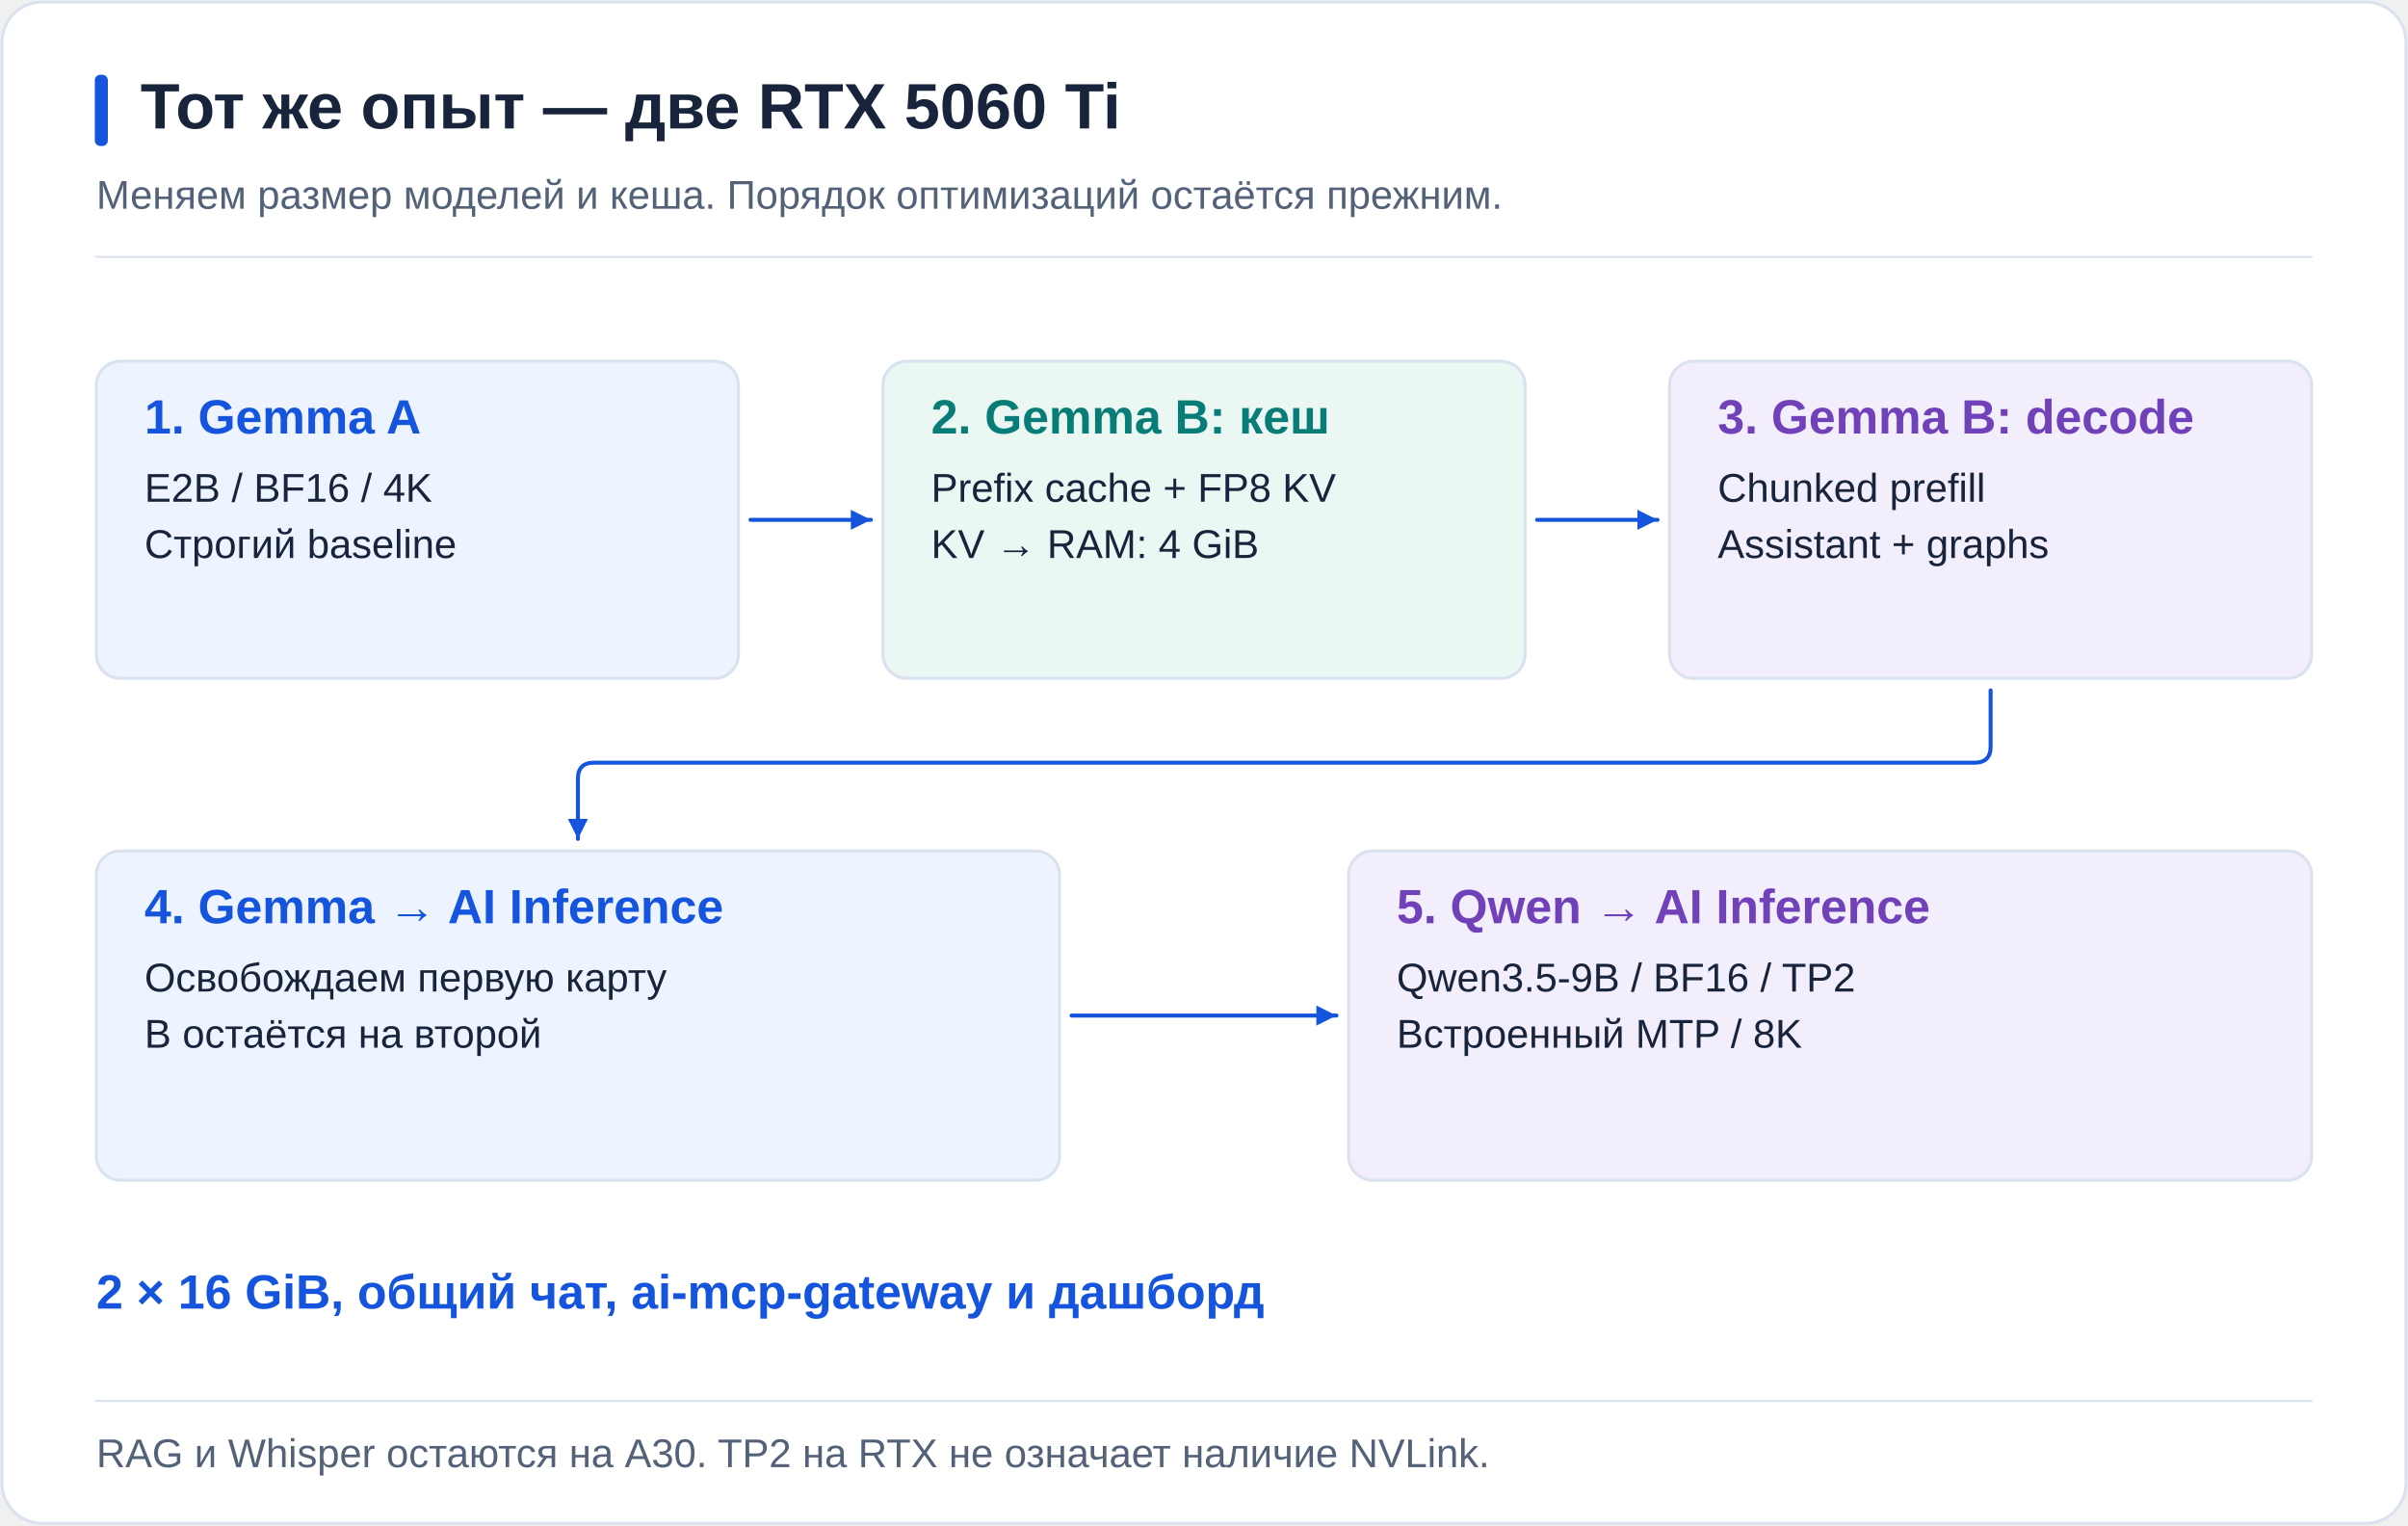
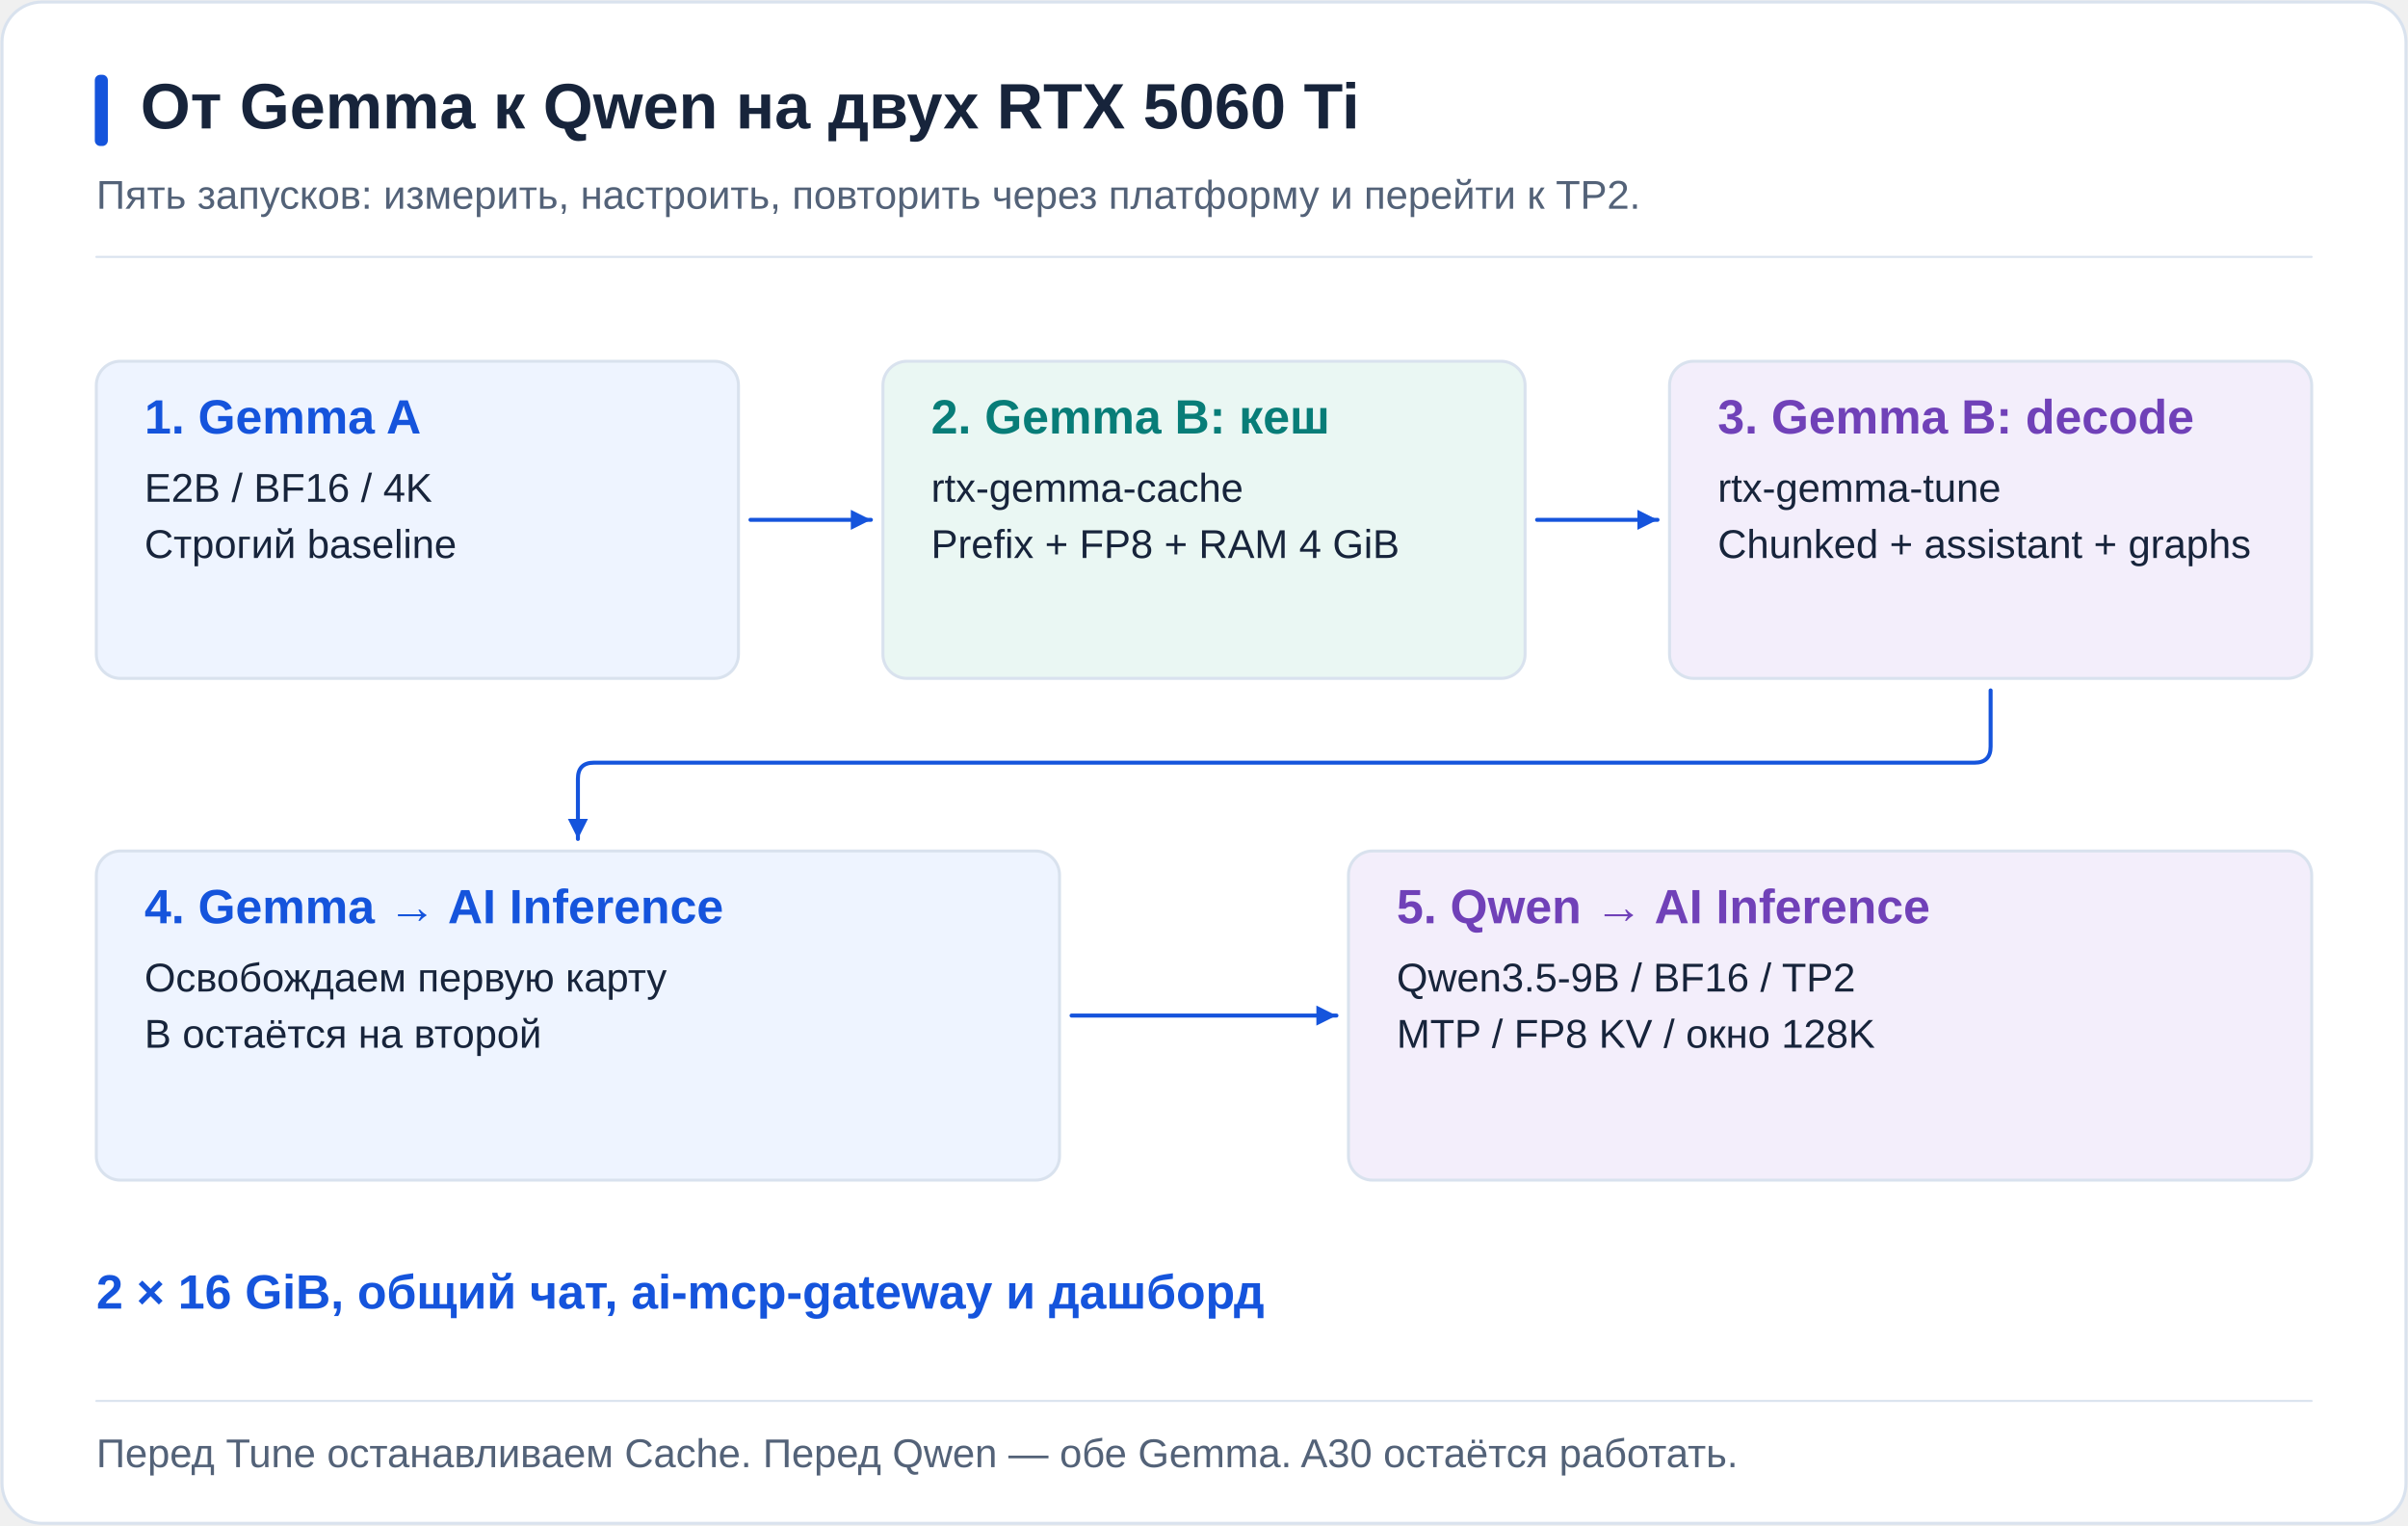
<svg xmlns="http://www.w3.org/2000/svg" width="1200" height="760" viewBox="0 0 1200 760" role="img" aria-labelledby="title desc" data-design="hardfest-v2">
  <defs>
    <marker id="arrow-1554dc" viewBox="0 0 10 10" refX="10" refY="5" markerWidth="10" markerHeight="10" markerUnits="userSpaceOnUse" orient="auto">
      <path d="M0 0 L10 5 L0 10 Z" fill="#1554dc" />
    </marker>
    <marker id="arrow-087d78" viewBox="0 0 10 10" refX="10" refY="5" markerWidth="10" markerHeight="10" markerUnits="userSpaceOnUse" orient="auto">
      <path d="M0 0 L10 5 L0 10 Z" fill="#087d78" />
    </marker>
    <marker id="arrow-7041b8" viewBox="0 0 10 10" refX="10" refY="5" markerWidth="10" markerHeight="10" markerUnits="userSpaceOnUse" orient="auto">
      <path d="M0 0 L10 5 L0 10 Z" fill="#7041b8" />
    </marker>
    <marker id="arrow-536278" viewBox="0 0 10 10" refX="10" refY="5" markerWidth="10" markerHeight="10" markerUnits="userSpaceOnUse" orient="auto">
      <path d="M0 0 L10 5 L0 10 Z" fill="#536278" />
    </marker>
  </defs>
  <style>text{font-family:Arial,Helvetica,sans-serif;font-variant-numeric:tabular-nums}</style>
  <rect x="1" y="1" width="1198" height="758" rx="20" fill="#ffffff" stroke="#d9e2ee" stroke-width="1.5" />
  <rect x="48" y="38" width="5" height="34" rx="2" fill="#1554dc" stroke="#1554dc" stroke-width="1.5" />
  <text x="70" y="64" font-size="32" fill="#17243b" text-anchor="start" font-weight="700" data-max-width="1082">
-     <tspan x="70" dy="0">Тот же опыт — две RTX 5060 Ti</tspan>
+     <tspan x="70" dy="0">От Gemma к Qwen на двух RTX 5060 Ti</tspan>
  </text>
  <text x="48" y="104" font-size="20" fill="#536278" text-anchor="start" data-max-width="1104">
-     <tspan x="48" dy="0">Меняем размер моделей и кеша. Порядок оптимизаций остаётся прежним.</tspan>
+     <tspan x="48" dy="0">Пять запусков: измерить, настроить, повторить через платформу и перейти к TP2.</tspan>
  </text>
  <path d="M48 128 H1152" fill="none" stroke="#d9e2ee" stroke-width="1" stroke-linejoin="round" stroke-linecap="round" />
  <rect x="48" y="180" width="320" height="158" rx="12" fill="#eef4ff" stroke="#d9e2ee" stroke-width="1.5" data-node="true" />
  <text x="72" y="216" font-size="24" fill="#1554dc" text-anchor="start" font-weight="700" data-max-width="272">
    <tspan x="72" dy="0">1. Gemma A</tspan>
  </text>
  <text x="72" y="250" font-size="20" fill="#17243b" text-anchor="start" data-max-width="272">
    <tspan x="72" dy="0">E2B / BF16 / 4K</tspan>
    <tspan x="72" dy="28.0">Строгий baseline</tspan>
  </text>
  <rect x="440" y="180" width="320" height="158" rx="12" fill="#eaf7f3" stroke="#d9e2ee" stroke-width="1.5" data-node="true" />
  <text x="464" y="216" font-size="24" fill="#087d78" text-anchor="start" font-weight="700" data-max-width="272">
    <tspan x="464" dy="0">2. Gemma B: кеш</tspan>
  </text>
  <text x="464" y="250" font-size="20" fill="#17243b" text-anchor="start" data-max-width="272">
-     <tspan x="464" dy="0">Prefix cache + FP8 KV</tspan>
-     <tspan x="464" dy="28.0">KV → RAM: 4 GiB</tspan>
+     <tspan x="464" dy="0">rtx-gemma-cache</tspan>
+     <tspan x="464" dy="28.0">Prefix + FP8 + RAM 4 GiB</tspan>
  </text>
  <rect x="832" y="180" width="320" height="158" rx="12" fill="#f3eefb" stroke="#d9e2ee" stroke-width="1.5" data-node="true" />
  <text x="856" y="216" font-size="24" fill="#7041b8" text-anchor="start" font-weight="700" data-max-width="272">
    <tspan x="856" dy="0">3. Gemma B: decode</tspan>
  </text>
  <text x="856" y="250" font-size="20" fill="#17243b" text-anchor="start" data-max-width="272">
-     <tspan x="856" dy="0">Chunked prefill</tspan>
-     <tspan x="856" dy="28.0">Assistant + graphs</tspan>
+     <tspan x="856" dy="0">rtx-gemma-tune</tspan>
+     <tspan x="856" dy="28.0">Chunked + assistant + graphs</tspan>
  </text>
  <path d="M374 259.0 L434 259.0" fill="none" stroke="#1554dc" stroke-width="2" stroke-linejoin="round" stroke-linecap="round" marker-end="url(#arrow-1554dc)" data-connector="true" />
  <path d="M766 259.0 L826 259.0" fill="none" stroke="#1554dc" stroke-width="2" stroke-linejoin="round" stroke-linecap="round" marker-end="url(#arrow-1554dc)" data-connector="true" />
  <rect x="48" y="424" width="480" height="164" rx="12" fill="#eef4ff" stroke="#d9e2ee" stroke-width="1.5" data-node="true" />
  <text x="72" y="460" font-size="24" fill="#1554dc" text-anchor="start" font-weight="700" data-max-width="432">
    <tspan x="72" dy="0">4. Gemma → AI Inference</tspan>
  </text>
  <text x="72" y="494" font-size="20" fill="#17243b" text-anchor="start" data-max-width="432">
    <tspan x="72" dy="0">Освобождаем первую карту</tspan>
    <tspan x="72" dy="28.0">B остаётся на второй</tspan>
  </text>
  <rect x="672" y="424" width="480" height="164" rx="12" fill="#f3eefb" stroke="#d9e2ee" stroke-width="1.5" data-node="true" />
  <text x="696" y="460" font-size="24" fill="#7041b8" text-anchor="start" font-weight="700" data-max-width="432">
    <tspan x="696" dy="0">5. Qwen → AI Inference</tspan>
  </text>
  <text x="696" y="494" font-size="20" fill="#17243b" text-anchor="start" data-max-width="432">
    <tspan x="696" dy="0">Qwen3.5-9B / BF16 / TP2</tspan>
-     <tspan x="696" dy="28.0">Встроенный MTP / 8K</tspan>
+     <tspan x="696" dy="28.0">MTP / FP8 KV / окно 128K</tspan>
  </text>
  <path d="M992.0 344 L992.0 372.0 Q992 380 984.0 380.0 L296.0 380.0 Q288 380 288.0 388.0 L288.0 418" fill="none" stroke="#1554dc" stroke-width="2" stroke-linejoin="round" stroke-linecap="round" marker-end="url(#arrow-1554dc)" data-connector="true" />
  <path d="M534 506.0 L666 506.0" fill="none" stroke="#1554dc" stroke-width="2" stroke-linejoin="round" stroke-linecap="round" marker-end="url(#arrow-1554dc)" data-connector="true" />
  <text x="48" y="652" font-size="24" fill="#1554dc" text-anchor="start" font-weight="700" data-max-width="1104">
    <tspan x="48" dy="0">2 × 16 GiB, общий чат, ai-mcp-gateway и дашборд</tspan>
  </text>
  <path d="M48 698 H1152" fill="none" stroke="#d9e2ee" stroke-width="1" stroke-linejoin="round" stroke-linecap="round" />
  <text x="48" y="731" font-size="20" fill="#536278" text-anchor="start" data-max-width="1104">
-     <tspan x="48" dy="0">RAG и Whisper остаются на A30. TP2 на RTX не означает наличие NVLink.</tspan>
+     <tspan x="48" dy="0">Перед Tune останавливаем Cache. Перед Qwen — обе Gemma. A30 остаётся работать.</tspan>
  </text>
</svg>
